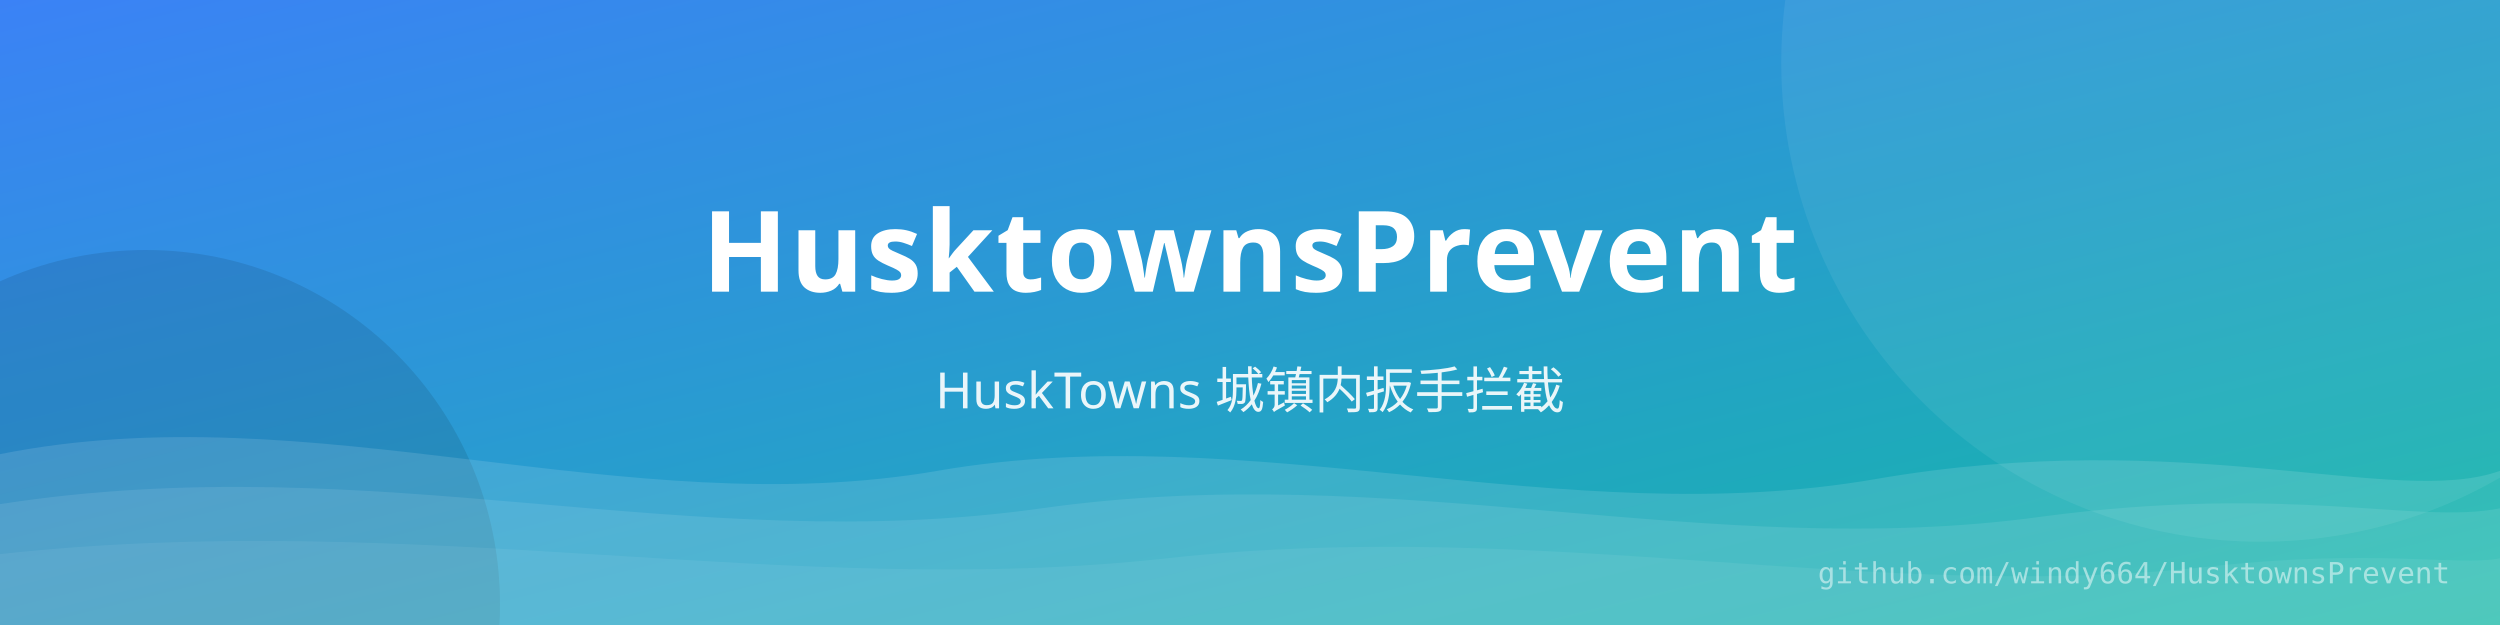
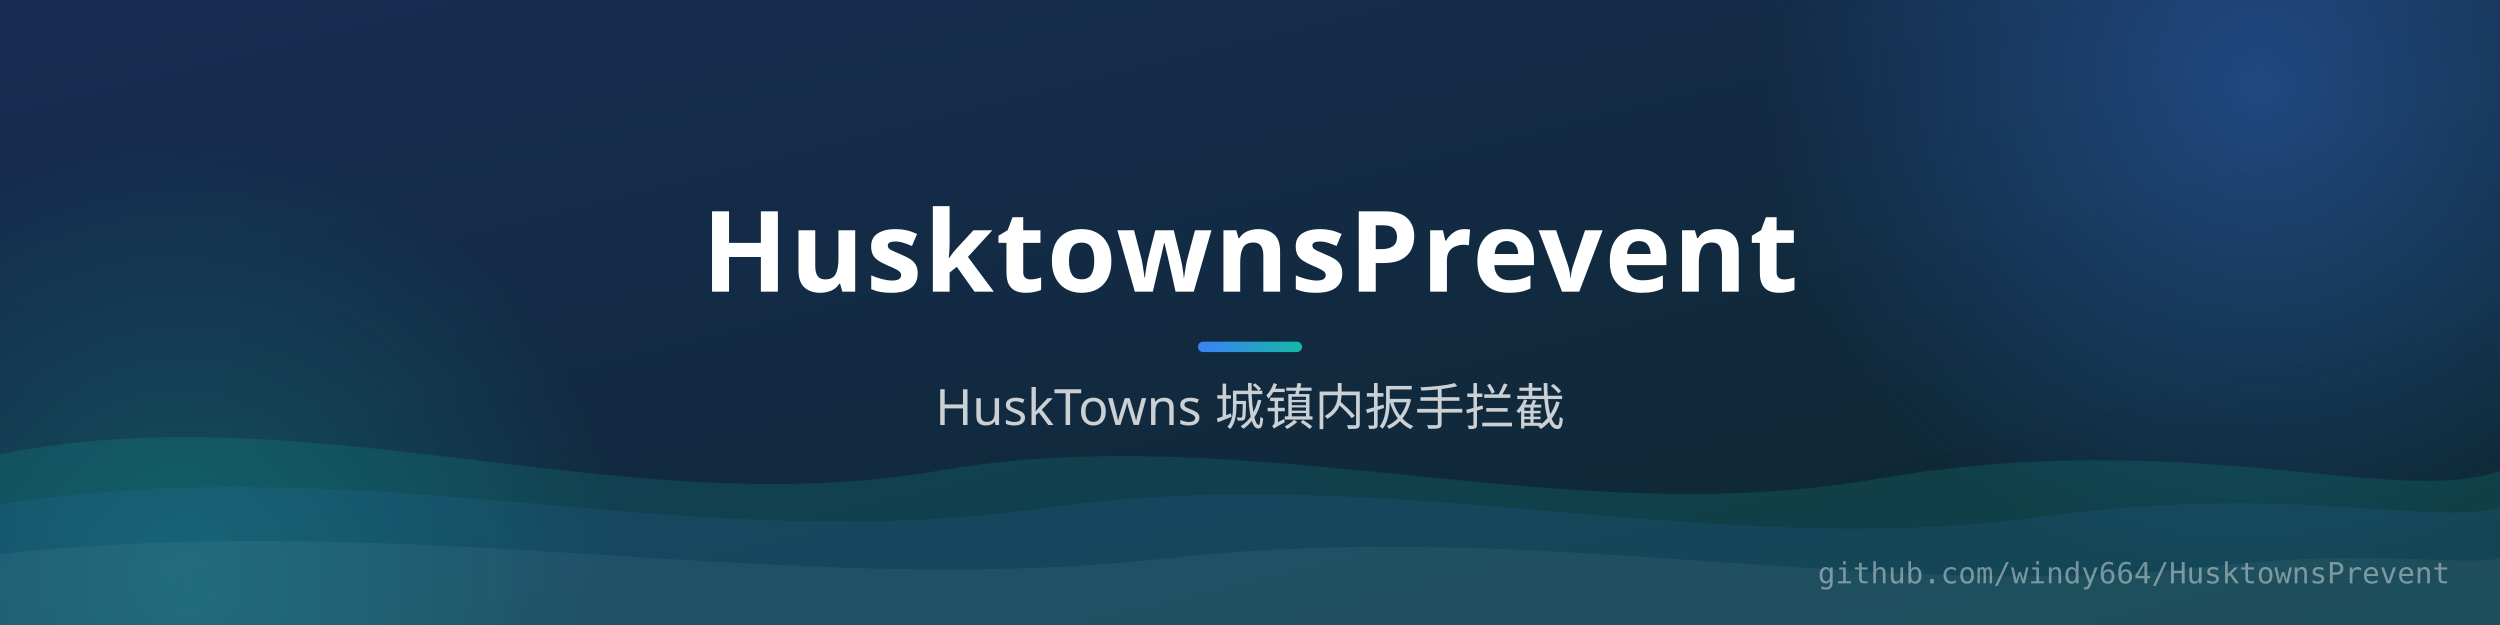
<svg xmlns="http://www.w3.org/2000/svg" width="1200" height="300" viewBox="0 0 1200 300" role="img" aria-label="HusktownsPrevent">
  <defs>
    <linearGradient id="bg" x1="0" y1="0" x2="1" y2="1">
+       <stop offset="0" stop-color="#172d53" />
+       <stop offset="1" stop-color="#0c272e" />
+     </linearGradient>
+     <radialGradient id="glow1" cx="0.5" cy="0.5" r="0.5">
+       <stop offset="0" stop-color="#3b82f6" stop-opacity="0.35" />
+       <stop offset="1" stop-color="#3b82f6" stop-opacity="0" />
+     </radialGradient>
+     <radialGradient id="glow2" cx="0.5" cy="0.5" r="0.5">
+       <stop offset="0" stop-color="#14b8a6" stop-opacity="0.28" />
+       <stop offset="1" stop-color="#14b8a6" stop-opacity="0" />
+     </radialGradient>
+     <linearGradient id="accent" x1="0" y1="0" x2="1" y2="0">
      <stop offset="0" stop-color="#3b82f6" />
      <stop offset="1" stop-color="#14b8a6" />
    </linearGradient>
  </defs>
  <rect width="1200" height="300" fill="url(#bg)" />
-   <circle cx="1085" cy="30" r="230" fill="#ffffff" opacity="0.07" />
-   <circle cx="70" cy="290" r="170" fill="#000000" opacity="0.10" />
-   <path d="M0,218 C150,188 300,252 450,226 C600,200 750,256 900,230 C1050,204 1150,244 1200,226 L1200,300 L0,300 Z" fill="#ffffff" opacity="0.12" />
-   <path d="M0,242 C180,214 330,268 500,244 C670,220 820,270 980,248 C1100,232 1160,252 1200,244 L1200,300 L0,300 Z" fill="#ffffff" opacity="0.09" />
-   <path d="M0,266 C200,244 380,288 560,268 C740,248 900,290 1060,272 C1140,263 1180,272 1200,268 L1200,300 L0,300 Z" fill="#ffffff" opacity="0.06" />
+   <circle cx="1085" cy="40" r="240" fill="url(#glow1)" />
+   <circle cx="90" cy="280" r="210" fill="url(#glow2)" />
+   <path d="M0,218 C150,188 300,252 450,226 C600,200 750,256 900,230 C1050,204 1150,244 1200,226 L1200,300 L0,300 Z" fill="#14b8a6" opacity="0.16" />
+   <path d="M0,242 C180,214 330,268 500,244 C670,220 820,270 980,248 C1100,232 1160,252 1200,244 L1200,300 L0,300 Z" fill="#3b82f6" opacity="0.1" />
+   <path d="M0,266 C200,244 380,288 560,268 C740,248 900,290 1060,272 C1140,263 1180,272 1200,268 L1200,300 L0,300 Z" fill="#ffffff" opacity="0.05" />
  <text x="600" y="140" text-anchor="middle" font-family="'Segoe UI','PingFang SC','Noto Sans SC','Microsoft YaHei',sans-serif" font-size="54" font-weight="700" fill="#ffffff" letter-spacing="1">HusktownsPrevent</text>
-   <text x="600" y="196" text-anchor="middle" font-family="'Segoe UI','PingFang SC','Noto Sans SC','Microsoft YaHei',sans-serif" font-size="24" fill="#ffffff" opacity="0.9">HuskTowns 城镇内扳手拦截</text>
-   <text x="1176" y="280" text-anchor="end" font-family="ui-monospace,'Cascadia Code',Consolas,monospace" font-size="14" fill="#ffffff" opacity="0.5">github.com/windy664/HusktownsPrevent</text>
+   <rect x="575" y="164" width="50" height="5" rx="2.5" fill="url(#accent)" />
+   <text x="600" y="204" text-anchor="middle" font-family="'Segoe UI','PingFang SC','Noto Sans SC','Microsoft YaHei',sans-serif" font-size="24" fill="#ffffff" opacity="0.78">HuskTowns 城镇内扳手拦截</text>
+   <text x="1176" y="280" text-anchor="end" font-family="ui-monospace,'Cascadia Code',Consolas,monospace" font-size="14" fill="#ffffff" opacity="0.42">github.com/windy664/HusktownsPrevent</text>
</svg>
